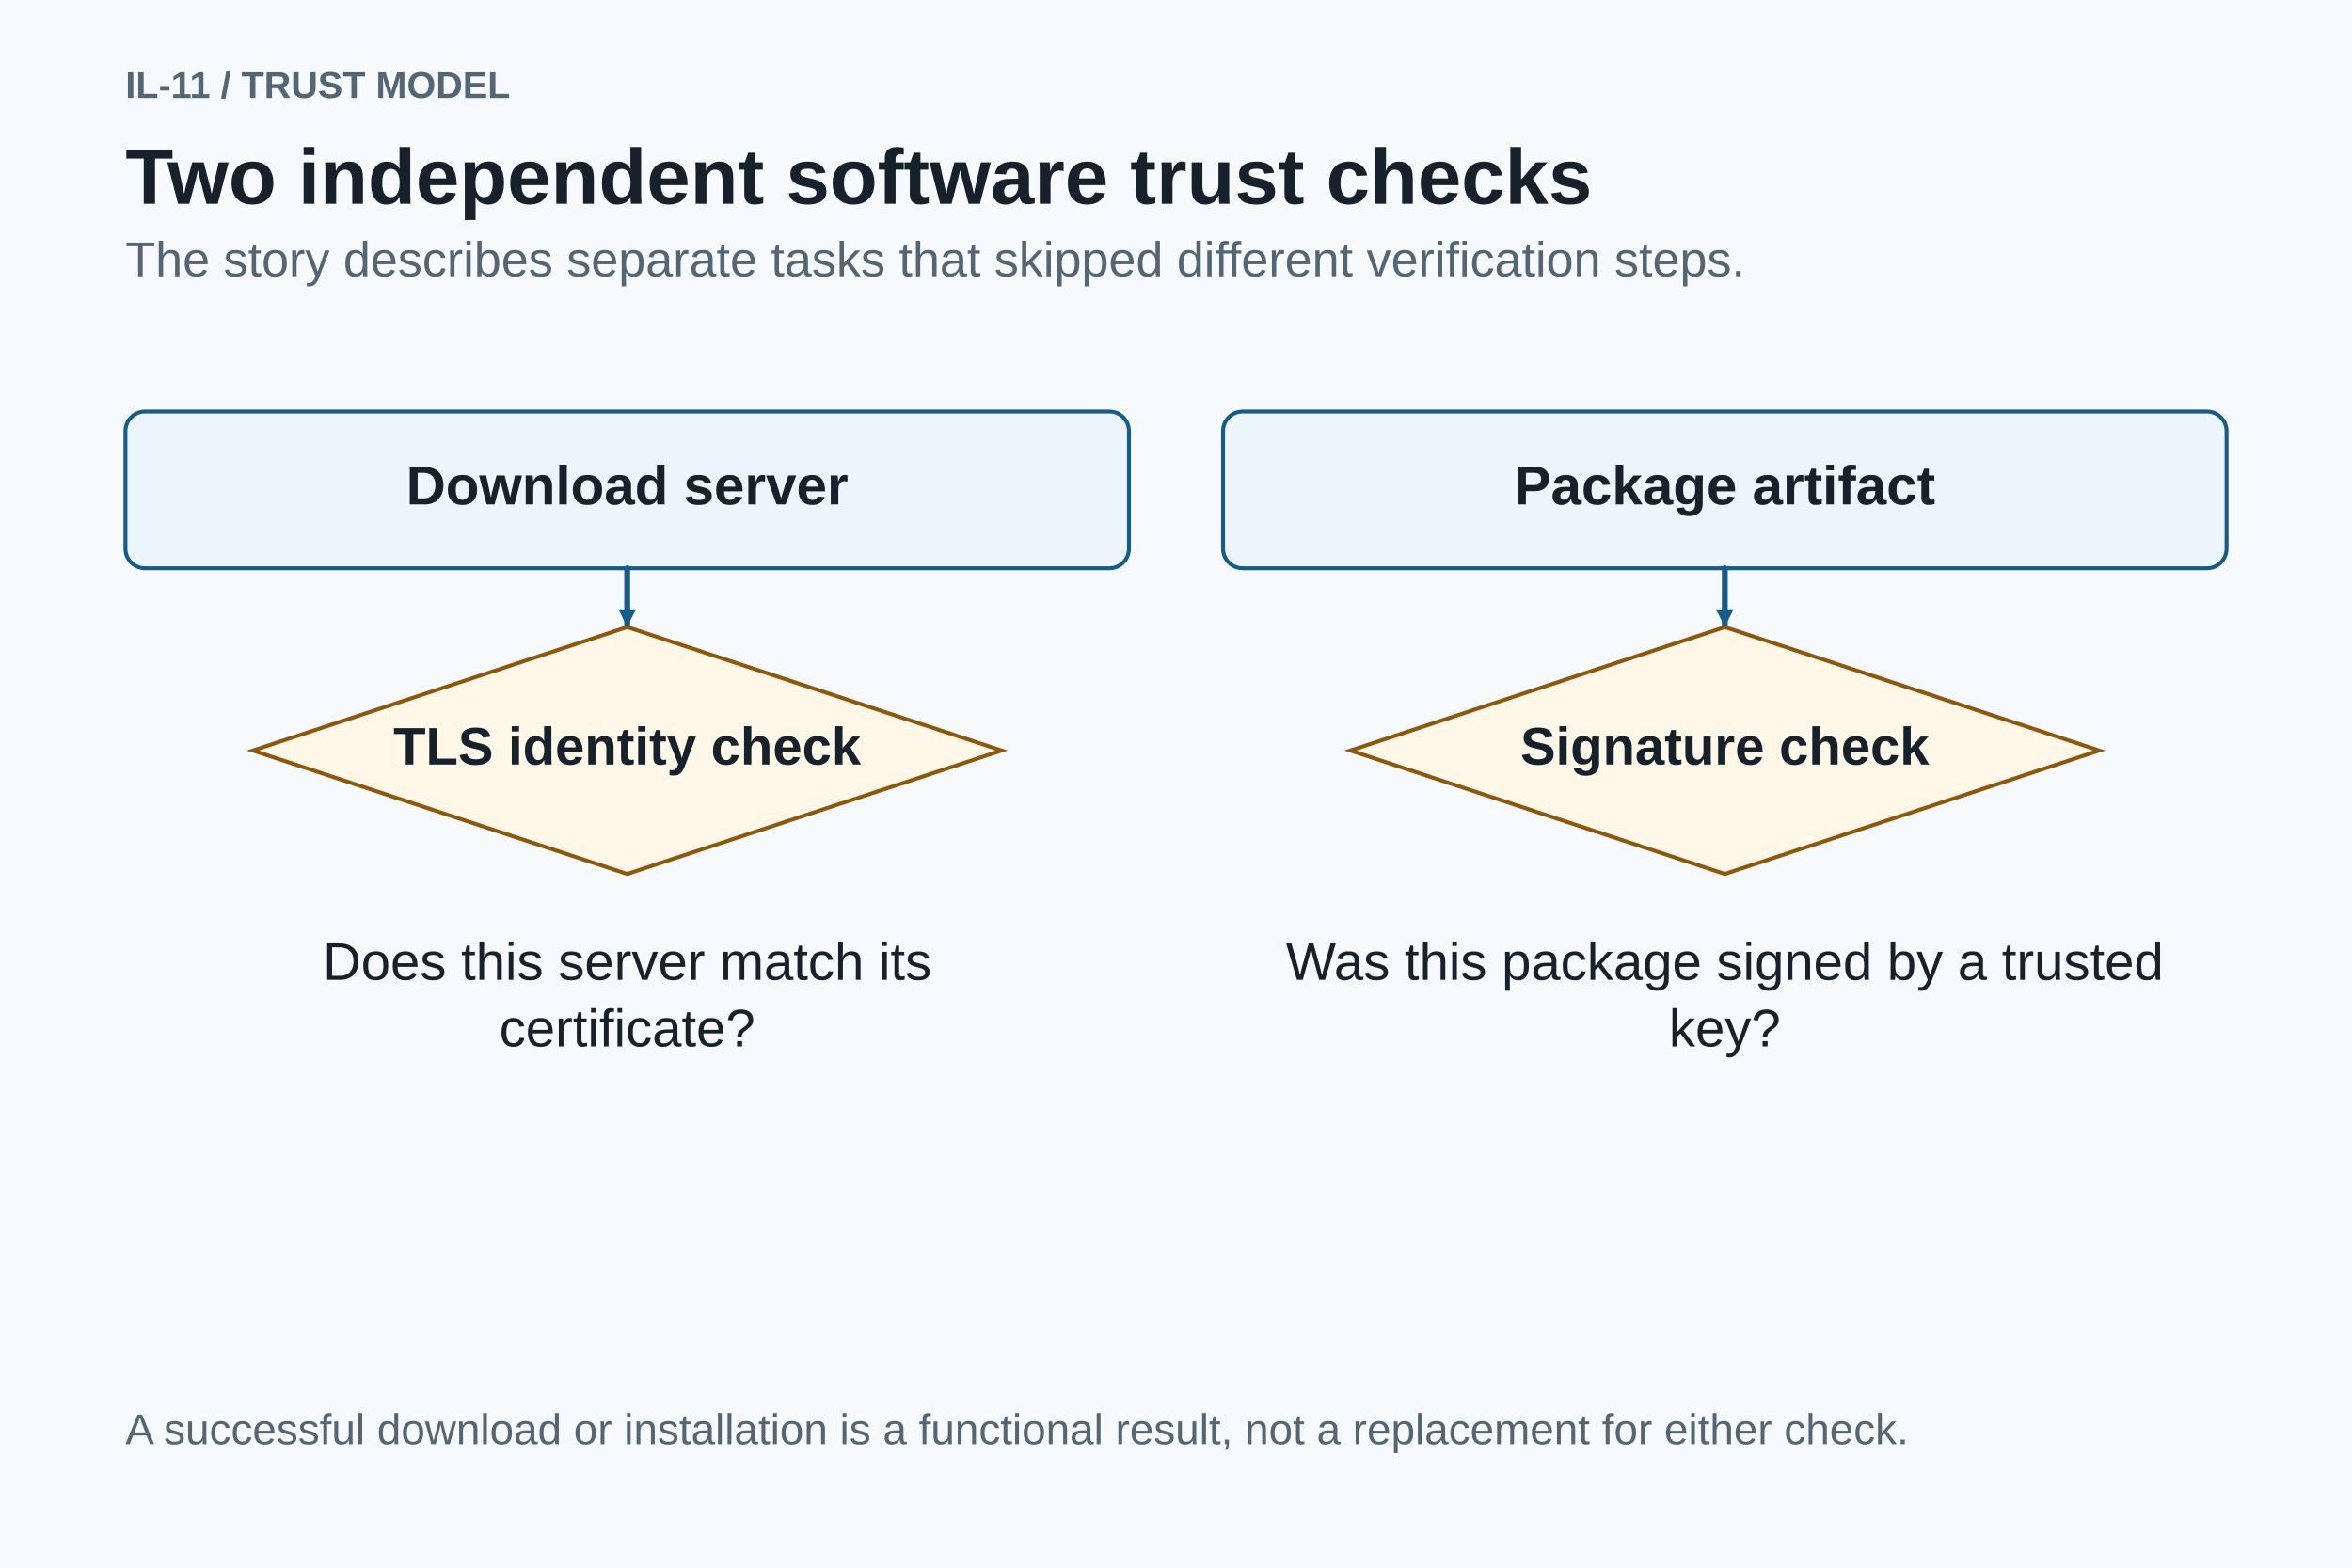
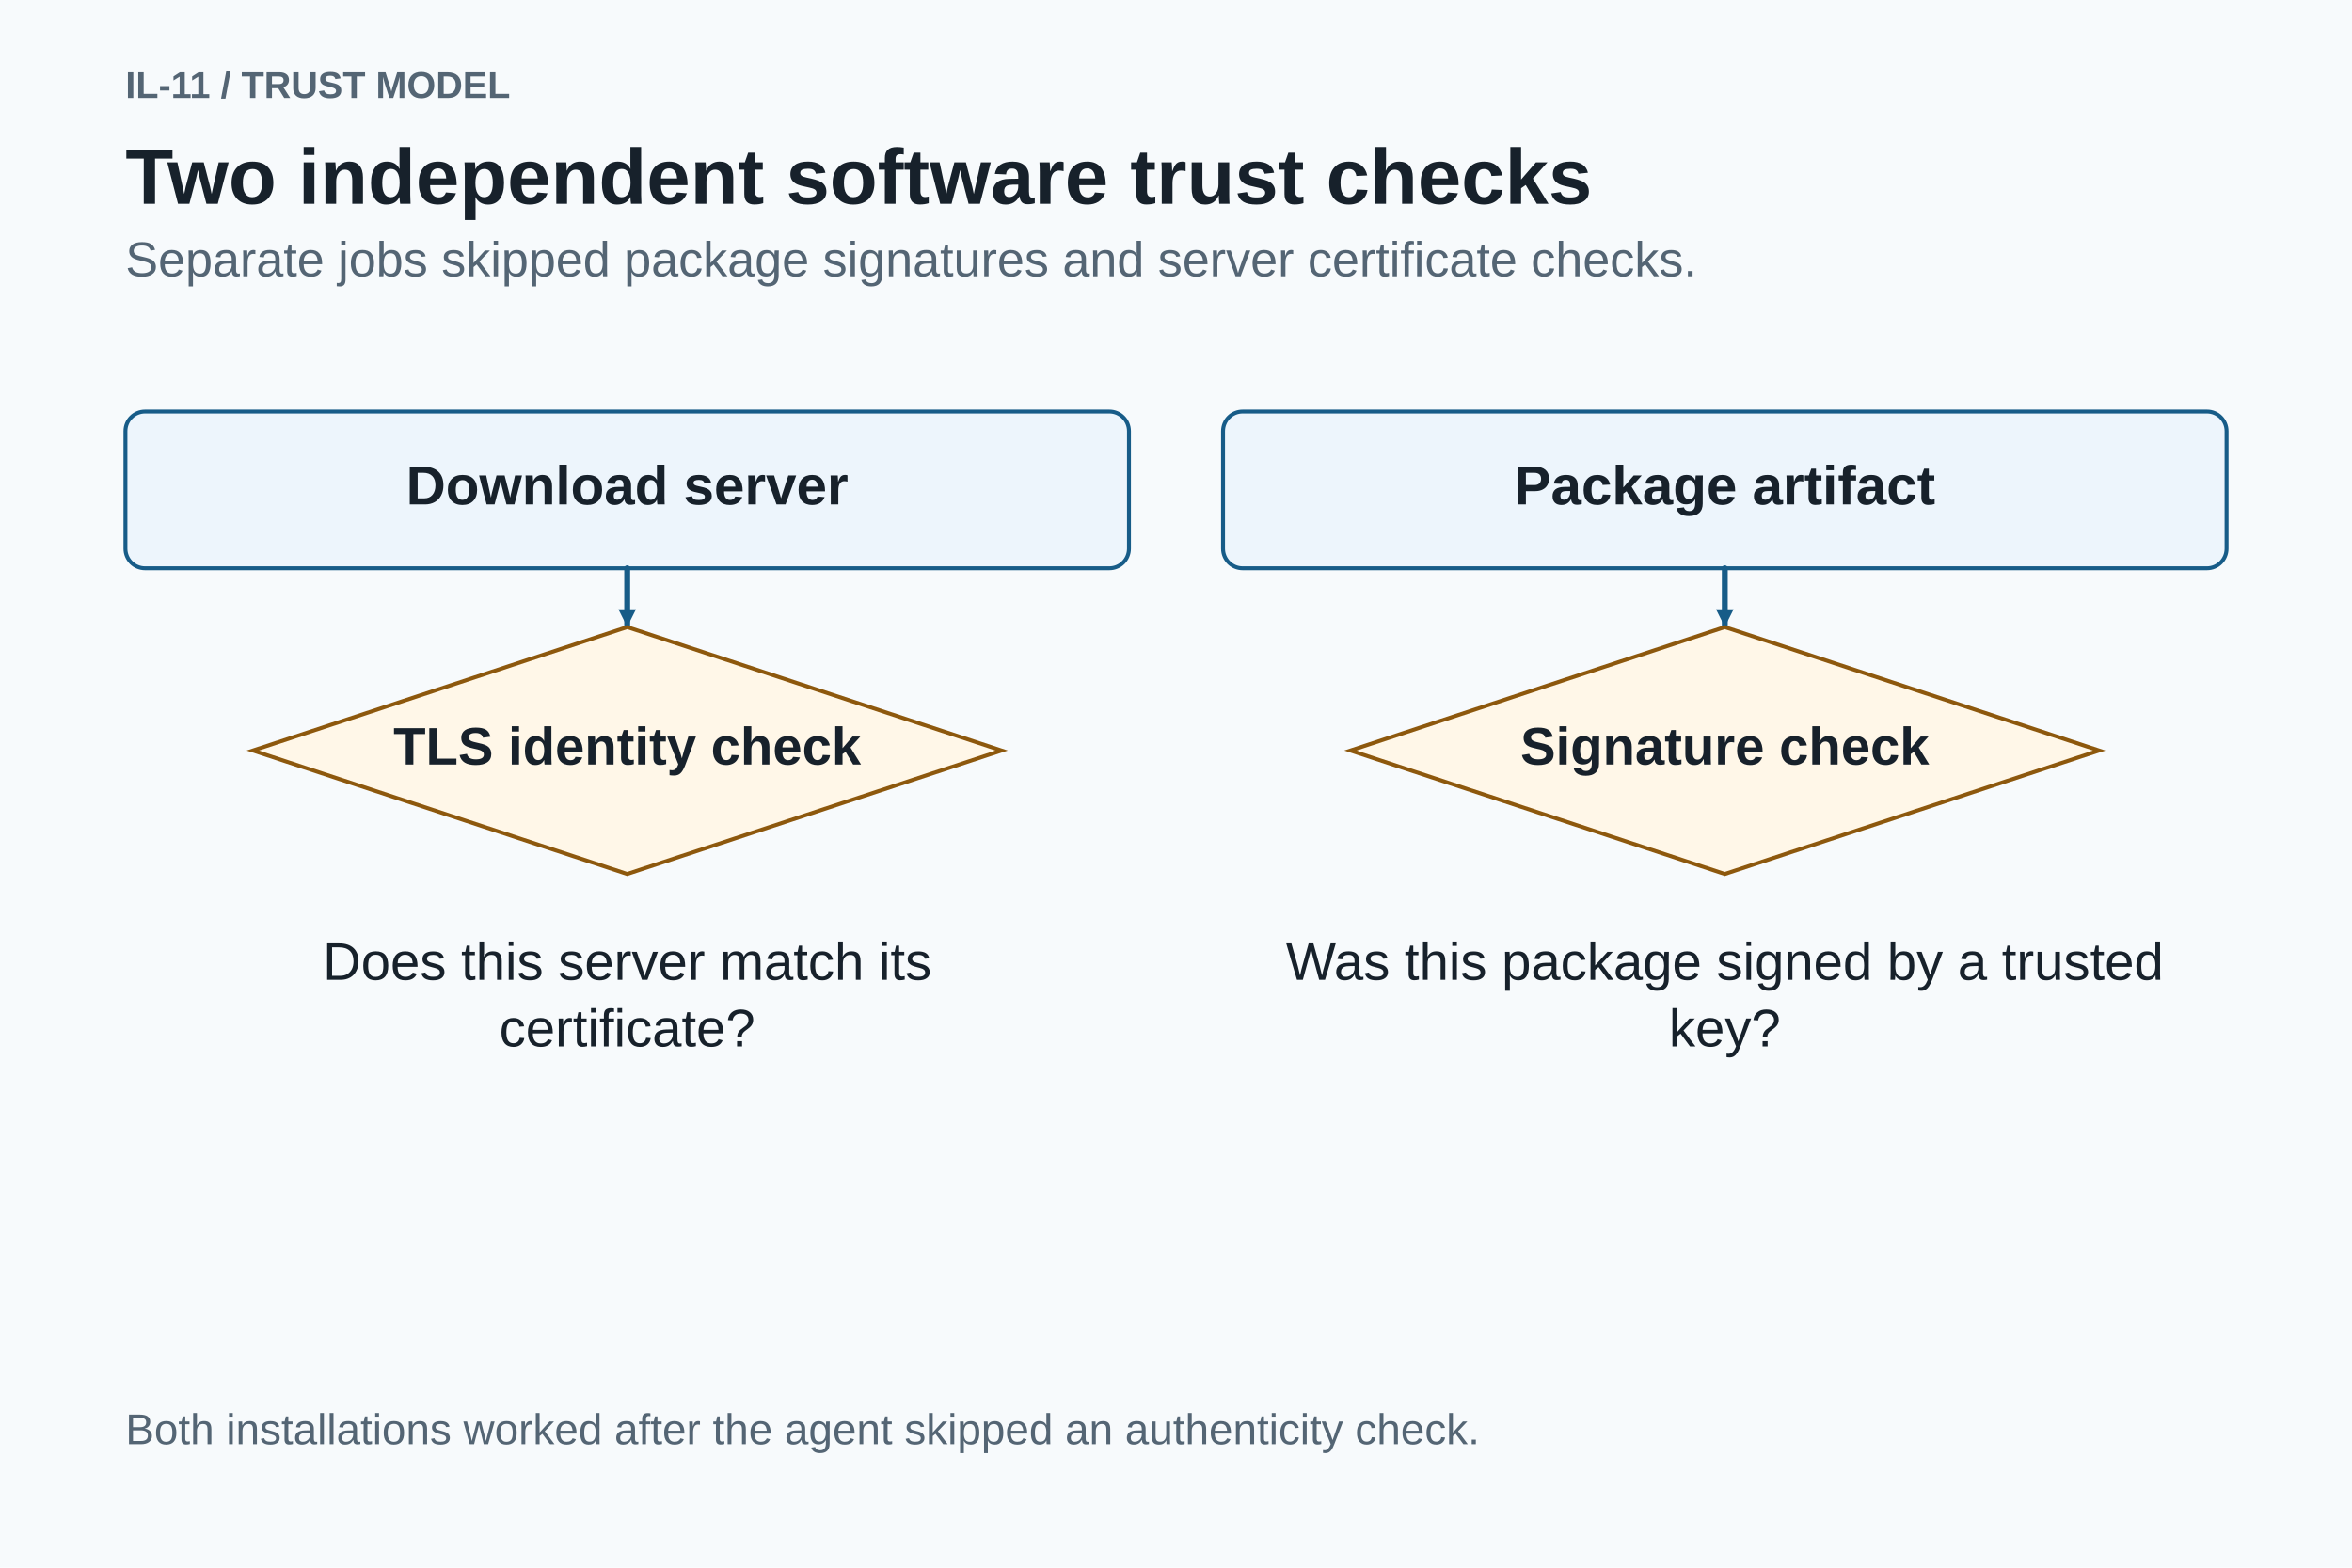
<svg xmlns="http://www.w3.org/2000/svg" width="1200" height="800" viewBox="0 0 1200 800" role="img" aria-labelledby="title desc">
  <style>text{font-family:Arial,Helvetica,sans-serif;fill:#17212b} .label{font-weight:700} .small{fill:#546574}</style>
  <defs>
    <marker id="blue" viewBox="0 0 10 10" refX="9" refY="5" markerWidth="9" markerHeight="9" orient="auto" markerUnits="userSpaceOnUse">
      <path d="M0 0 L10 5 L0 10Z" fill="#175c88" />
    </marker>
    <marker id="blue-start" viewBox="0 0 10 10" refX="1" refY="5" markerWidth="9" markerHeight="9" orient="auto" markerUnits="userSpaceOnUse">
      <path d="M10 0 L0 5 L10 10Z" fill="#175c88" />
    </marker>
    <marker id="green" viewBox="0 0 10 10" refX="9" refY="5" markerWidth="9" markerHeight="9" orient="auto" markerUnits="userSpaceOnUse">
      <path d="M0 0 L10 5 L0 10Z" fill="#176b50" />
    </marker>
    <marker id="green-start" viewBox="0 0 10 10" refX="1" refY="5" markerWidth="9" markerHeight="9" orient="auto" markerUnits="userSpaceOnUse">
      <path d="M10 0 L0 5 L10 10Z" fill="#176b50" />
    </marker>
    <marker id="red" viewBox="0 0 10 10" refX="9" refY="5" markerWidth="9" markerHeight="9" orient="auto" markerUnits="userSpaceOnUse">
      <path d="M0 0 L10 5 L0 10Z" fill="#a3342c" />
    </marker>
    <marker id="red-start" viewBox="0 0 10 10" refX="1" refY="5" markerWidth="9" markerHeight="9" orient="auto" markerUnits="userSpaceOnUse">
      <path d="M10 0 L0 5 L10 10Z" fill="#a3342c" />
    </marker>
    <marker id="amber" viewBox="0 0 10 10" refX="9" refY="5" markerWidth="9" markerHeight="9" orient="auto" markerUnits="userSpaceOnUse">
      <path d="M0 0 L10 5 L0 10Z" fill="#8d580d" />
    </marker>
    <marker id="amber-start" viewBox="0 0 10 10" refX="1" refY="5" markerWidth="9" markerHeight="9" orient="auto" markerUnits="userSpaceOnUse">
      <path d="M10 0 L0 5 L10 10Z" fill="#8d580d" />
    </marker>
    <marker id="ink" viewBox="0 0 10 10" refX="9" refY="5" markerWidth="9" markerHeight="9" orient="auto" markerUnits="userSpaceOnUse">
      <path d="M0 0 L10 5 L0 10Z" fill="#17212b" />
    </marker>
    <marker id="ink-start" viewBox="0 0 10 10" refX="1" refY="5" markerWidth="9" markerHeight="9" orient="auto" markerUnits="userSpaceOnUse">
      <path d="M10 0 L0 5 L10 10Z" fill="#17212b" />
    </marker>
    <marker id="muted" viewBox="0 0 10 10" refX="9" refY="5" markerWidth="9" markerHeight="9" orient="auto" markerUnits="userSpaceOnUse">
      <path d="M0 0 L10 5 L0 10Z" fill="#546574" />
    </marker>
    <marker id="muted-start" viewBox="0 0 10 10" refX="1" refY="5" markerWidth="9" markerHeight="9" orient="auto" markerUnits="userSpaceOnUse">
      <path d="M10 0 L0 5 L10 10Z" fill="#546574" />
    </marker>
    <marker id="line" viewBox="0 0 10 10" refX="9" refY="5" markerWidth="9" markerHeight="9" orient="auto" markerUnits="userSpaceOnUse">
      <path d="M0 0 L10 5 L0 10Z" fill="#b8c7d3" />
    </marker>
    <marker id="line-start" viewBox="0 0 10 10" refX="1" refY="5" markerWidth="9" markerHeight="9" orient="auto" markerUnits="userSpaceOnUse">
      <path d="M10 0 L0 5 L10 10Z" fill="#b8c7d3" />
    </marker>
  </defs>
  <rect width="1200" height="800" fill="#f7fafc" />
  <text x="64" y="50" font-size="19" fill="#546574" style="fill:#546574" text-anchor="start" font-weight="700">IL-11  /  TRUST MODEL</text>
  <text x="64" y="104" font-size="40" fill="#17212b" style="fill:#17212b" text-anchor="start" font-weight="700">Two independent software trust checks</text>
-   <text x="64" y="141" font-size="25" fill="#546574" style="fill:#546574" text-anchor="start">The story describes separate tasks that skipped different verification steps.</text>
+   <text x="64" y="141" font-size="25" fill="#546574" style="fill:#546574" text-anchor="start">Separate jobs skipped package signatures and server certificate checks.</text>
  <g data-node="Download server" data-bounds="64,210,512,80">
    <rect x="64" y="210" width="512" height="80" rx="10" fill="#edf5fc" stroke="#175c88" stroke-width="2" />
    <text x="320" y="257.42" font-size="28" fill="#17212b" style="fill:#17212b" text-anchor="middle" font-weight="700">Download server</text>
  </g>
  <path d="M320 290 L320 319" fill="none" stroke="#175c88" stroke-width="3" stroke-linecap="round" stroke-linejoin="round" marker-end="url(#blue)" />
  <g data-node="TLS identity check" data-bounds="129,320,382,126">
    <path d="M320.0 320 L511 383.0 L320.0 446 L129 383.0 Z" fill="#fff7e8" stroke="#8d580d" stroke-width="2" />
    <text x="320" y="390.155" font-size="27" fill="#17212b" style="fill:#17212b" text-anchor="middle" font-weight="700">TLS identity check</text>
  </g>
  <text x="320" y="500" font-size="27" fill="#17212b" style="fill:#17212b" text-anchor="middle">Does this server match its</text>
  <text x="320" y="534" font-size="27" fill="#17212b" style="fill:#17212b" text-anchor="middle">certificate?</text>
  <g data-node="Package artifact" data-bounds="624,210,512,80">
    <rect x="624" y="210" width="512" height="80" rx="10" fill="#edf5fc" stroke="#175c88" stroke-width="2" />
    <text x="880" y="257.42" font-size="28" fill="#17212b" style="fill:#17212b" text-anchor="middle" font-weight="700">Package artifact</text>
  </g>
  <path d="M880 290 L880 319" fill="none" stroke="#175c88" stroke-width="3" stroke-linecap="round" stroke-linejoin="round" marker-end="url(#blue)" />
  <g data-node="Signature check" data-bounds="689,320,382,126">
    <path d="M880.0 320 L1071 383.0 L880.0 446 L689 383.0 Z" fill="#fff7e8" stroke="#8d580d" stroke-width="2" />
    <text x="880" y="390.155" font-size="27" fill="#17212b" style="fill:#17212b" text-anchor="middle" font-weight="700">Signature check</text>
  </g>
  <text x="880" y="500" font-size="27" fill="#17212b" style="fill:#17212b" text-anchor="middle">Was this package signed by a trusted</text>
  <text x="880" y="534" font-size="27" fill="#17212b" style="fill:#17212b" text-anchor="middle">key?</text>
-   <text x="64" y="737" font-size="22" fill="#546574" style="fill:#546574" text-anchor="start">A successful download or installation is a functional result, not a replacement for either check.</text>
+   <text x="64" y="737.0" font-size="22" fill="#546574" style="fill:#546574" text-anchor="start">Both installations worked after the agent skipped an authenticity check.</text>
</svg>
